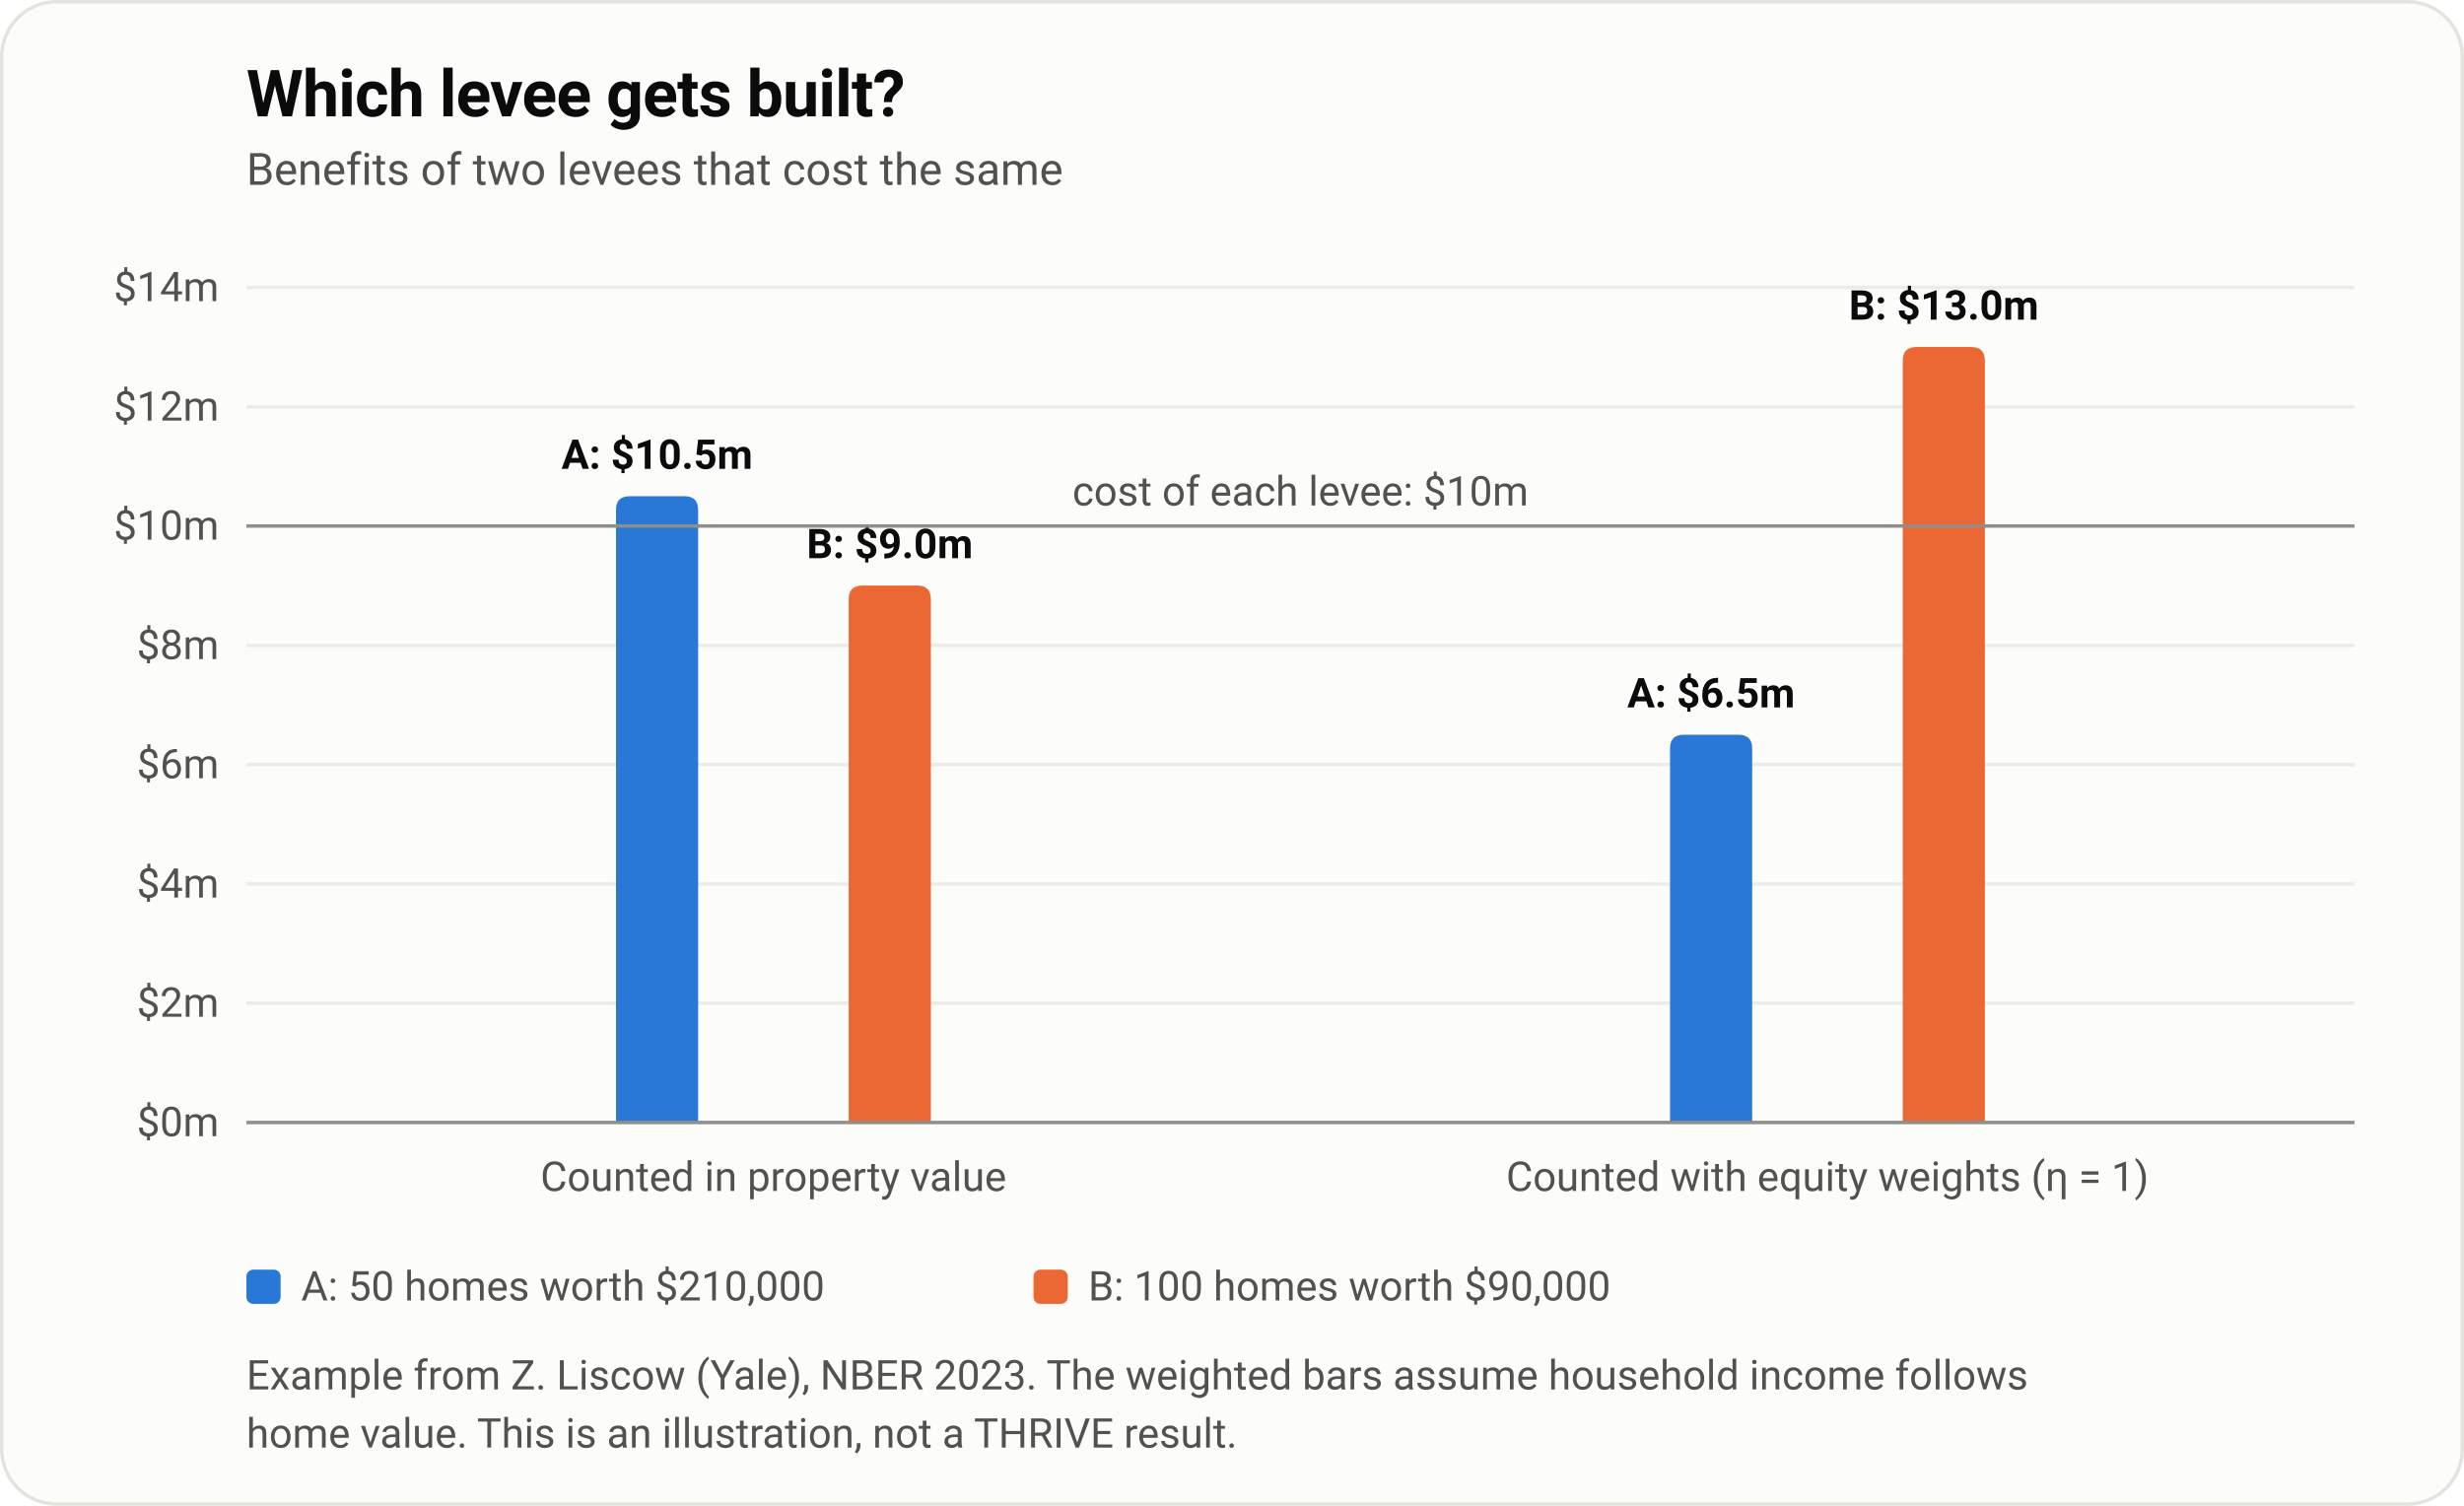
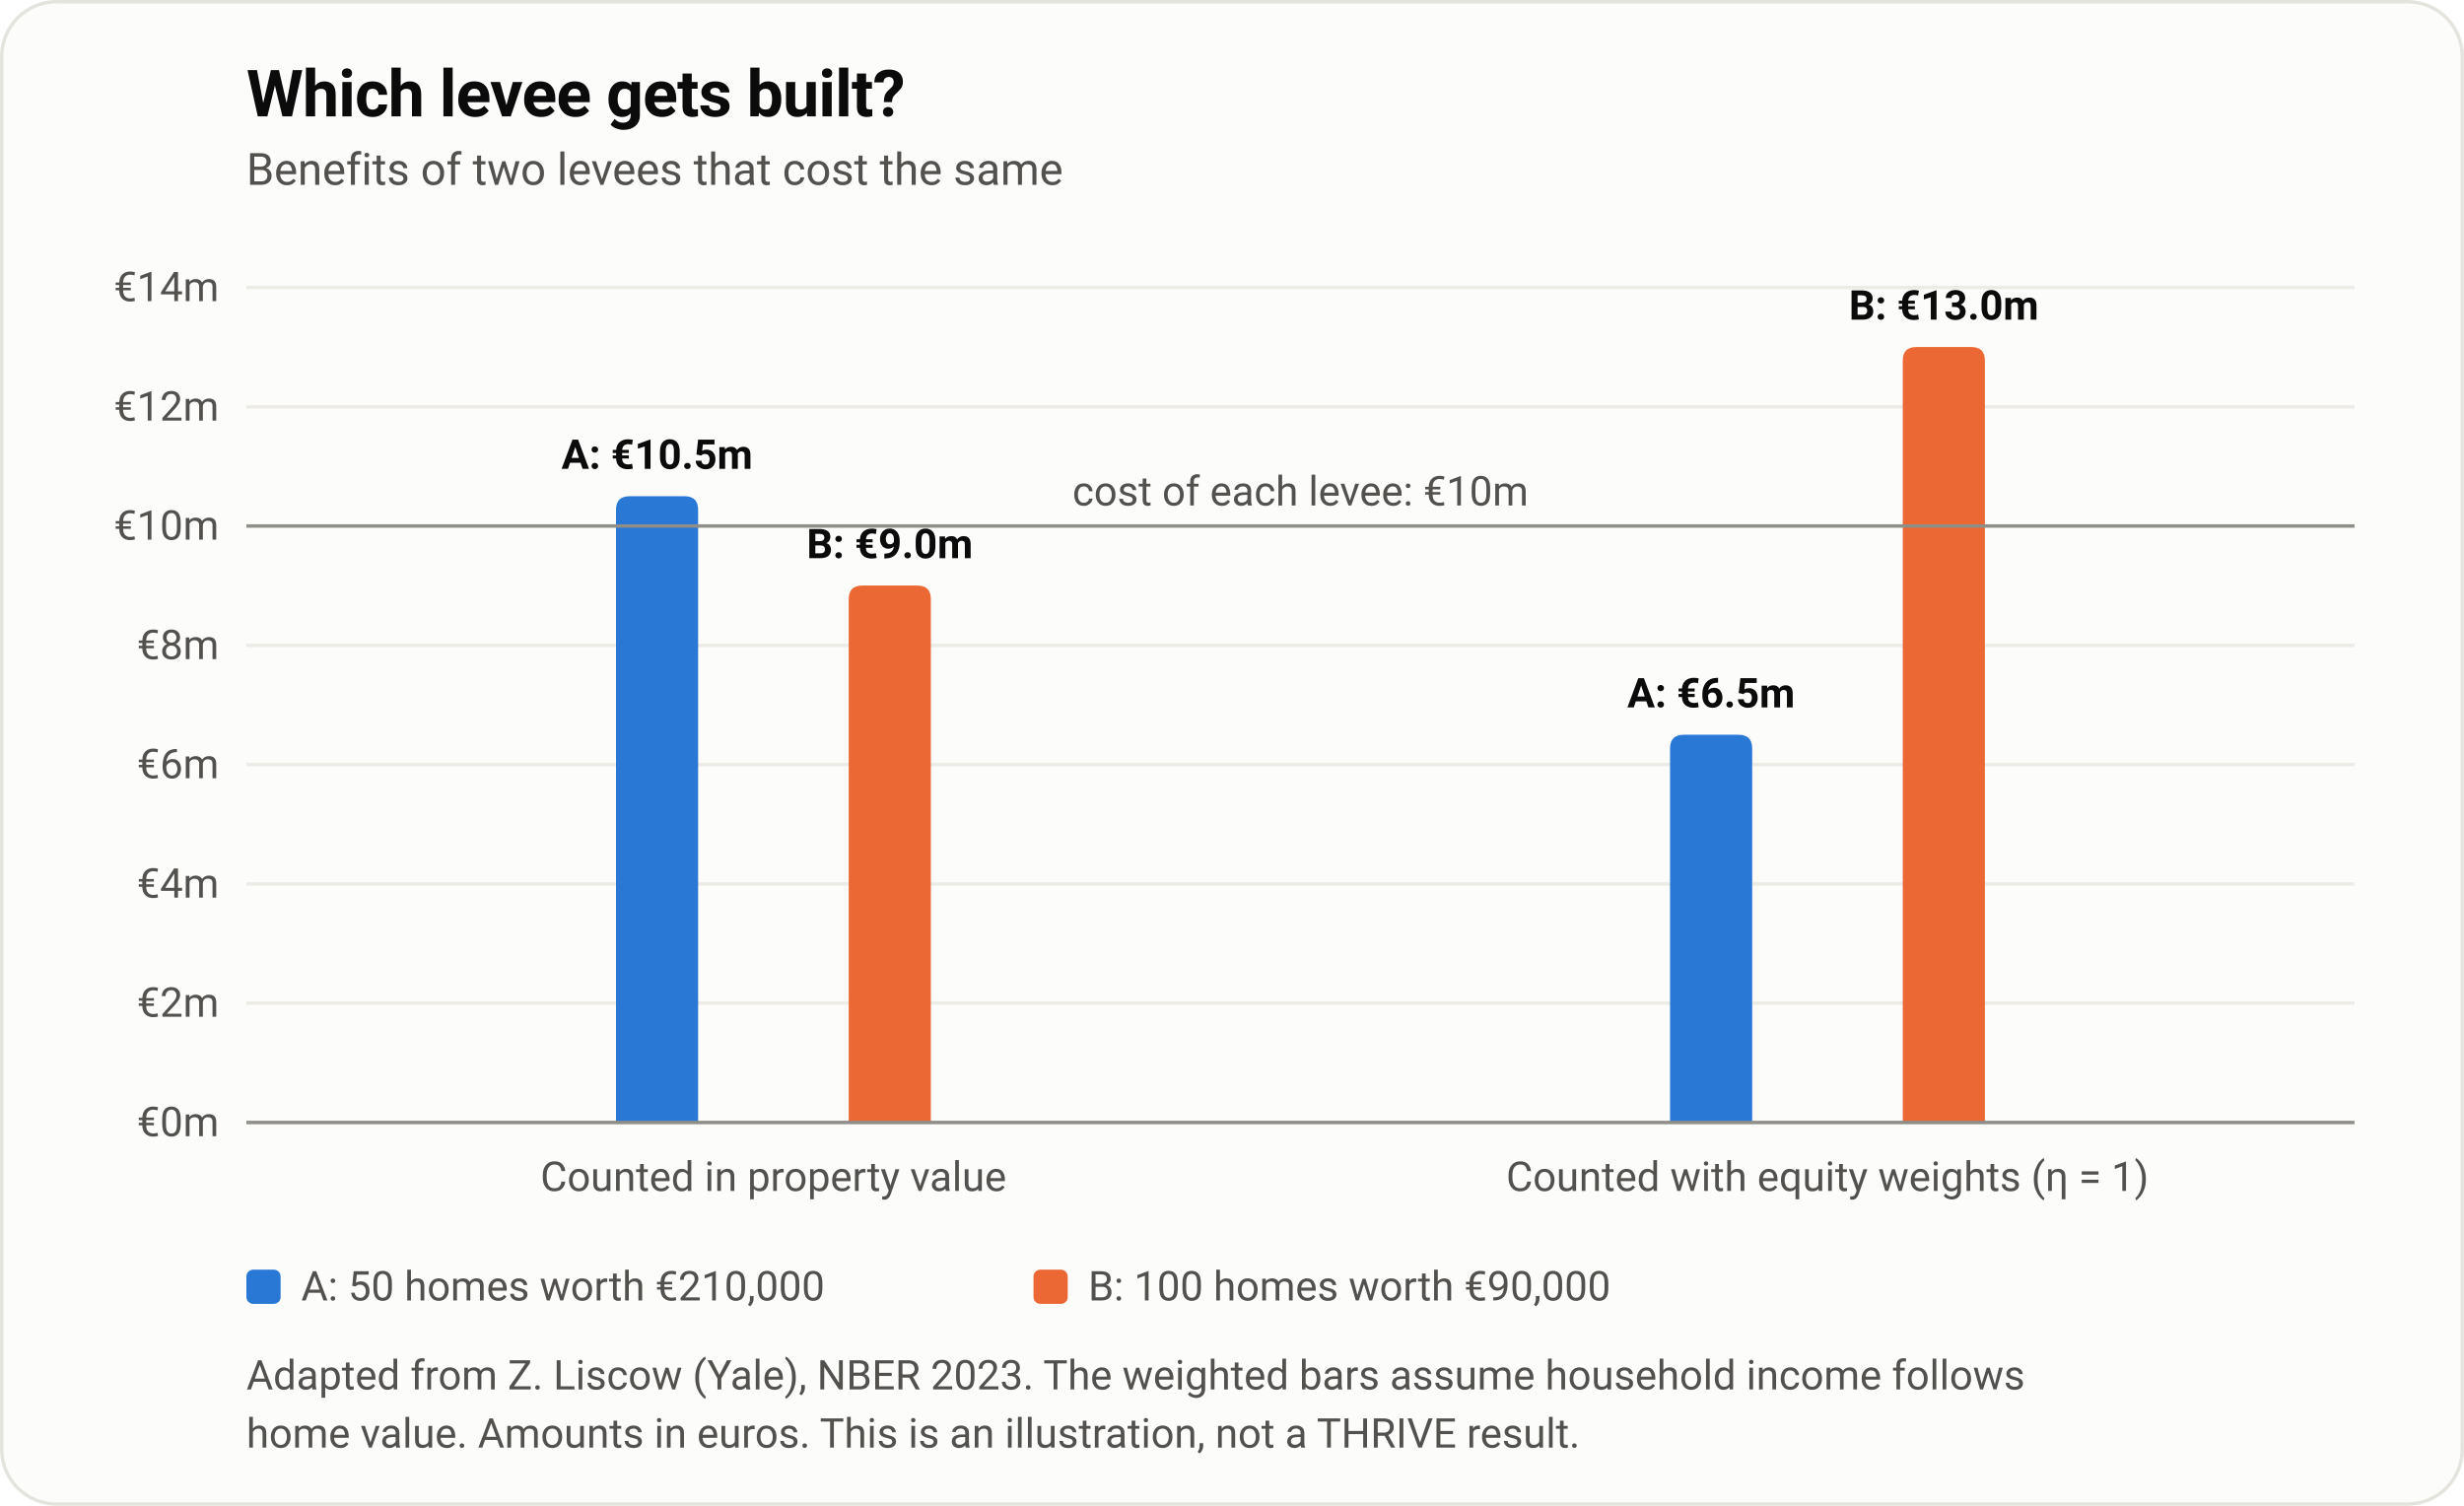
<svg xmlns="http://www.w3.org/2000/svg" viewBox="0 0 720 440" role="img" aria-labelledby="ti de">
  <style>.t{font:650 19px system-ui,-apple-system,Segoe UI,Roboto,sans-serif;fill:#0b0b0b;letter-spacing:-0.2px}.s{font:13px system-ui,-apple-system,Segoe UI,Roboto,sans-serif;fill:#52514e}.a{font:12px system-ui,-apple-system,Segoe UI,Roboto,sans-serif;fill:#52514e}.v{font:600 12px system-ui,-apple-system,Segoe UI,Roboto,sans-serif;fill:#0b0b0b}.g{stroke:#ecebe6;stroke-width:1}.k{stroke:#8f8e88;stroke-width:1}.c1{fill:#2a78d6}.c2{fill:#eb6834}.l1{stroke:#2a78d6;stroke-width:2.5;fill:none;stroke-linejoin:round;stroke-linecap:round}.l2{stroke:#eb6834;stroke-width:2.5;fill:none;stroke-linejoin:round;stroke-linecap:round}.ring{stroke:#fcfcfb;stroke-width:2}</style>
  <rect x="0.5" y="0.5" width="719" height="439" rx="16" fill="#fcfcfb" stroke="#e4e3de" />
  <text class="t" x="72" y="34">Which levee gets built?</text>
  <text class="s" x="72" y="54">Benefits of two levees that cost the same</text>
  <line class="g" x1="72" x2="688" y1="328.0" y2="328.0" />
-   <text class="a" x="64" y="332.0" text-anchor="end">$0m</text>
+   <text class="a" x="64" y="332.0" text-anchor="end">€0m</text>
  <line class="g" x1="72" x2="688" y1="293.1" y2="293.1" />
-   <text class="a" x="64" y="297.1" text-anchor="end">$2m</text>
+   <text class="a" x="64" y="297.1" text-anchor="end">€2m</text>
  <line class="g" x1="72" x2="688" y1="258.3" y2="258.3" />
-   <text class="a" x="64" y="262.3" text-anchor="end">$4m</text>
+   <text class="a" x="64" y="262.3" text-anchor="end">€4m</text>
  <line class="g" x1="72" x2="688" y1="223.4" y2="223.4" />
-   <text class="a" x="64" y="227.4" text-anchor="end">$6m</text>
+   <text class="a" x="64" y="227.4" text-anchor="end">€6m</text>
  <line class="g" x1="72" x2="688" y1="188.6" y2="188.6" />
-   <text class="a" x="64" y="192.6" text-anchor="end">$8m</text>
+   <text class="a" x="64" y="192.6" text-anchor="end">€8m</text>
  <line class="g" x1="72" x2="688" y1="153.7" y2="153.7" />
-   <text class="a" x="64" y="157.7" text-anchor="end">$10m</text>
+   <text class="a" x="64" y="157.7" text-anchor="end">€10m</text>
  <line class="g" x1="72" x2="688" y1="118.9" y2="118.9" />
-   <text class="a" x="64" y="122.9" text-anchor="end">$12m</text>
+   <text class="a" x="64" y="122.9" text-anchor="end">€12m</text>
  <line class="g" x1="72" x2="688" y1="84.0" y2="84.0" />
-   <text class="a" x="64" y="88.0" text-anchor="end">$14m</text>
+   <text class="a" x="64" y="88.0" text-anchor="end">€14m</text>
  <path class="c1" d="M180.0,328.0 V149.0 Q180.0,145.0 184.0,145.0 H200.0 Q204.0,145.0 204.0,149.0 V328.0 Z" />
-   <text class="v" x="192.0" y="137.0" text-anchor="middle">A: $10.5m</text>
+   <text class="v" x="192.0" y="137.0" text-anchor="middle">A: €10.5m</text>
  <path class="c2" d="M248.0,328.0 V175.1 Q248.0,171.1 252.0,171.1 H268.0 Q272.0,171.1 272.0,175.1 V328.0 Z" />
-   <text class="v" x="260.0" y="163.1" text-anchor="middle">B: $9.0m</text>
+   <text class="v" x="260.0" y="163.1" text-anchor="middle">B: €9.0m</text>
  <text class="a" x="226.0" y="348.0" text-anchor="middle">Counted in property value</text>
  <path class="c1" d="M488.0,328.0 V218.7 Q488.0,214.7 492.0,214.7 H508.0 Q512.0,214.7 512.0,218.7 V328.0 Z" />
-   <text class="v" x="500.0" y="206.7" text-anchor="middle">A: $6.5m</text>
+   <text class="v" x="500.0" y="206.7" text-anchor="middle">A: €6.5m</text>
  <path class="c2" d="M556.0,328.0 V105.4 Q556.0,101.4 560.0,101.4 H576.0 Q580.0,101.4 580.0,105.4 V328.0 Z" />
-   <text class="v" x="568.0" y="93.4" text-anchor="middle">B: $13.0m</text>
+   <text class="v" x="568.0" y="93.4" text-anchor="middle">B: €13.0m</text>
  <text class="a" x="534.0" y="348.0" text-anchor="middle">Counted with equity weights (η = 1)</text>
  <line class="k" x1="72" x2="688" y1="153.7" y2="153.7" />
-   <text class="a" x="380.0" y="147.7" text-anchor="middle">cost of each levee: $10m</text>
+   <text class="a" x="380.0" y="147.7" text-anchor="middle">cost of each levee: €10m</text>
  <line class="k" x1="72" x2="688" y1="328" y2="328" />
  <rect class="c1" x="72" y="371" width="10" height="10" rx="2" />
-   <text class="a" x="88" y="380">A: 50 homes worth $210,000</text>
+   <text class="a" x="88" y="380">A: 50 homes worth €210,000</text>
  <rect class="c2" x="302" y="371" width="10" height="10" rx="2" />
-   <text class="a" x="318" y="380">B: 100 homes worth $90,000</text>
-   <text class="a" x="72" y="406">Example from Z. Liscow (Yale), NBER 2023. The weighted bars assume household income follows</text>
-   <text class="a" x="72" y="423">home value. This is an illustration, not a THRIVE result.</text>
+   <text class="a" x="318" y="380">B: 100 homes worth €90,000</text>
+   <text class="a" x="72" y="406">Adapted from Z. Liscow (Yale), NBER 2023. The weighted bars assume household income follows</text>
+   <text class="a" x="72" y="423">home value. Amounts in euros. This is an illustration, not a THRIVE result.</text>
</svg>
